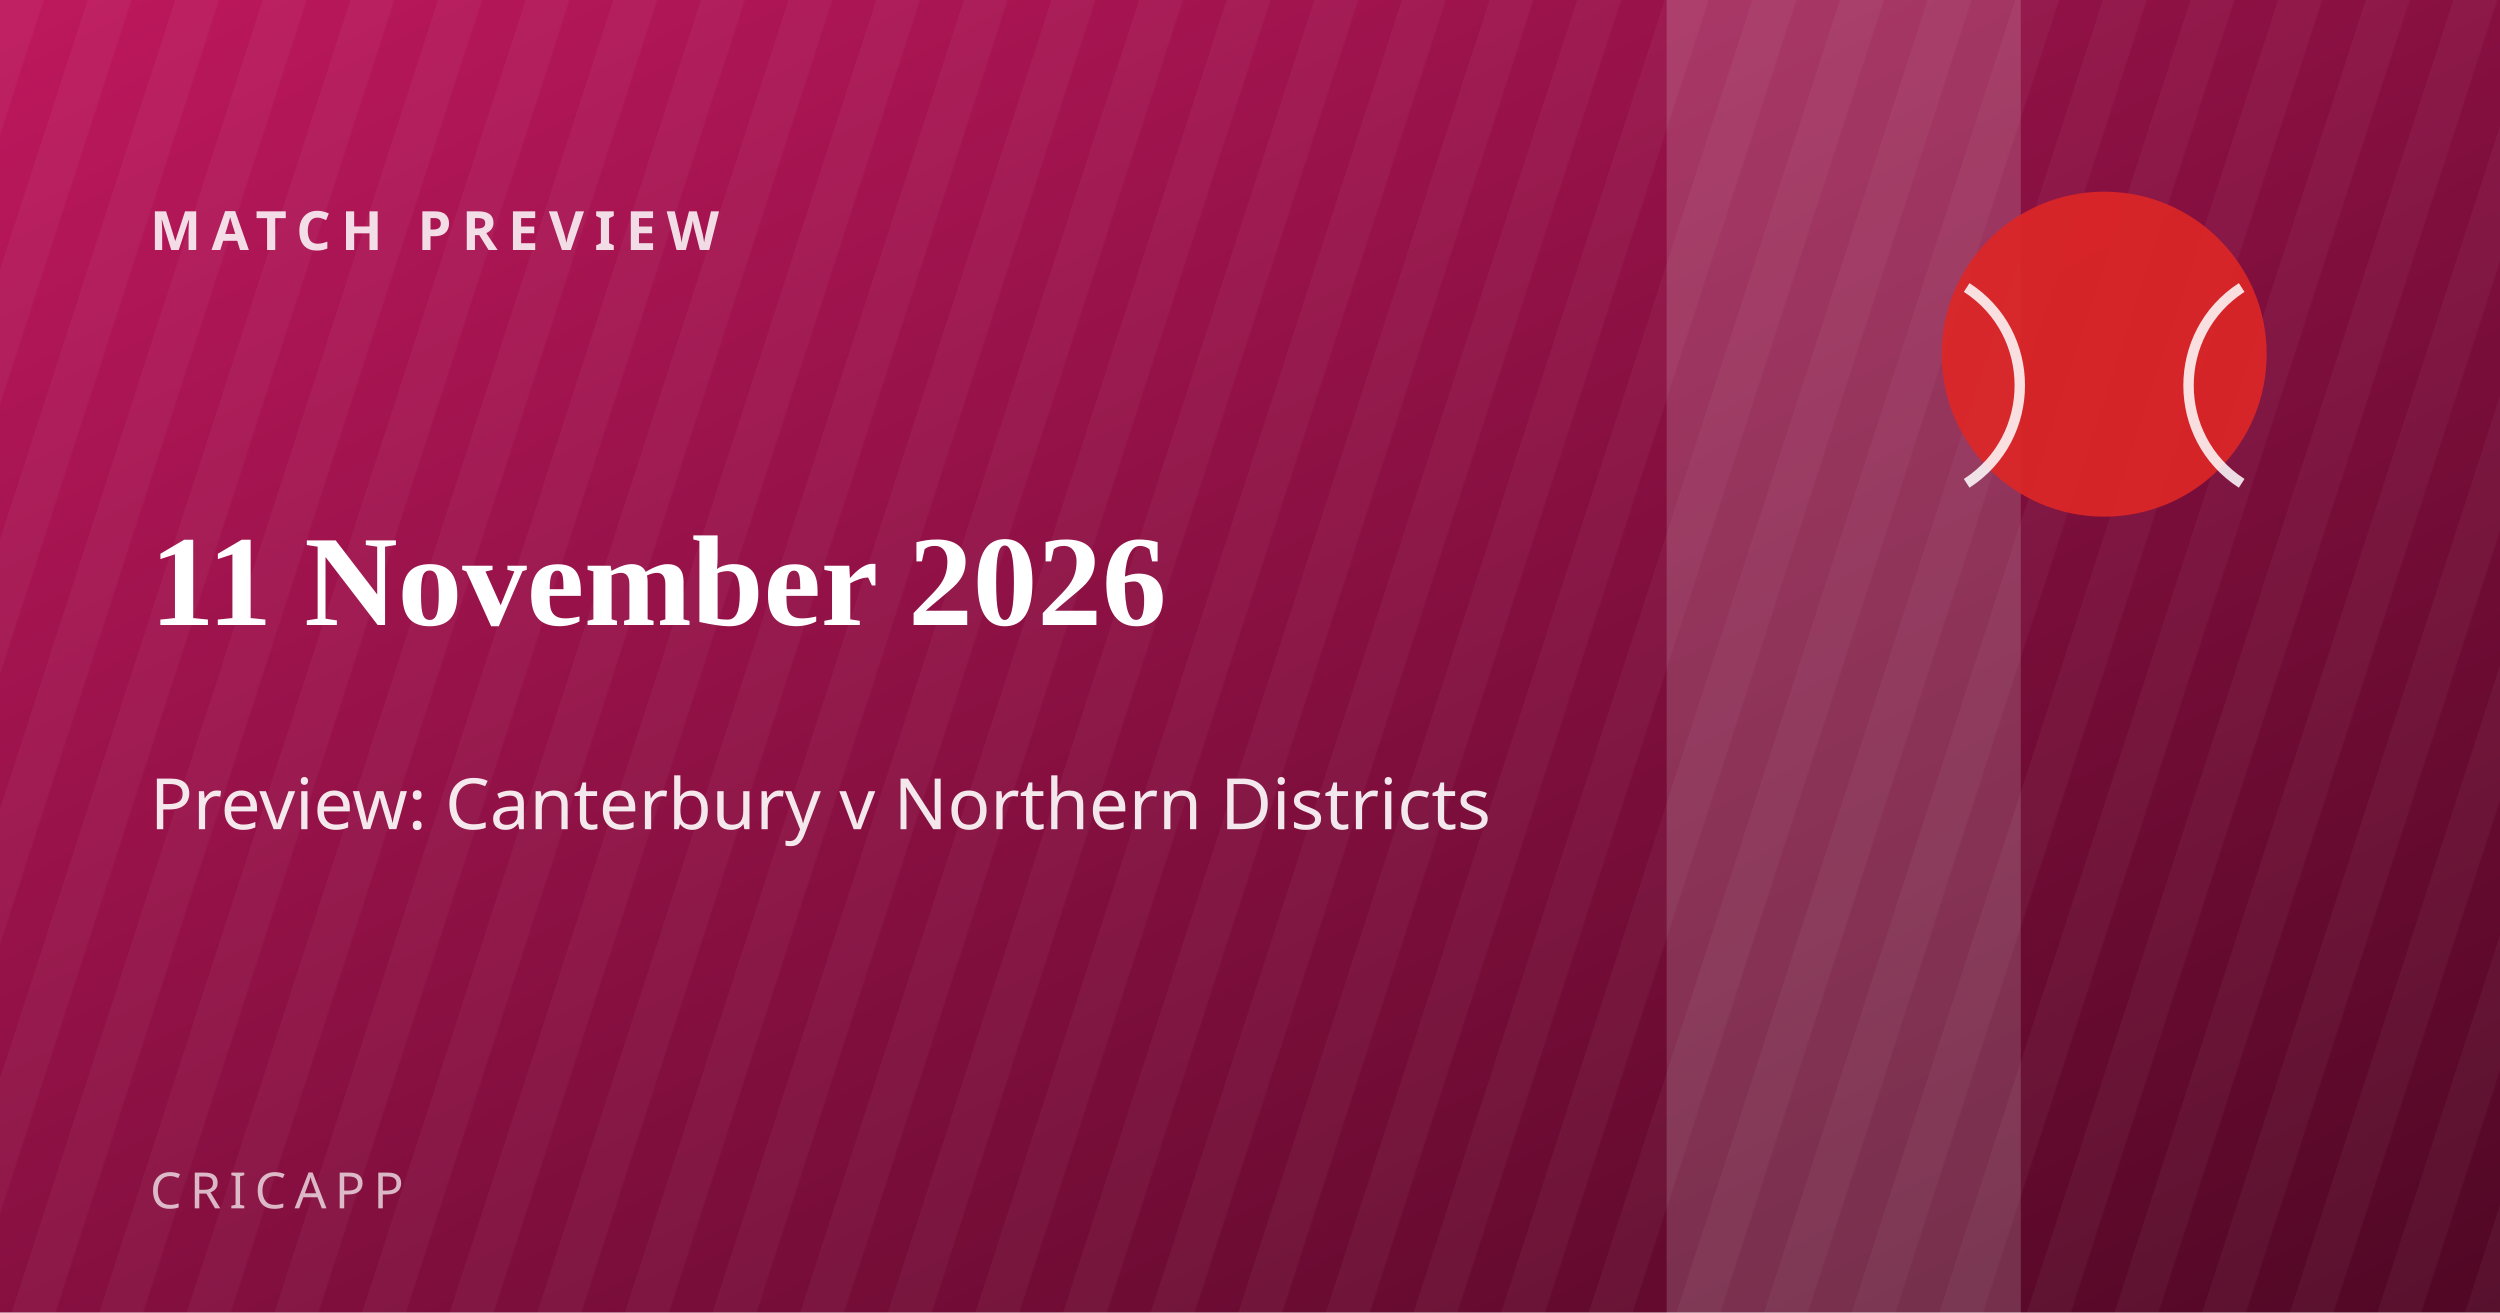
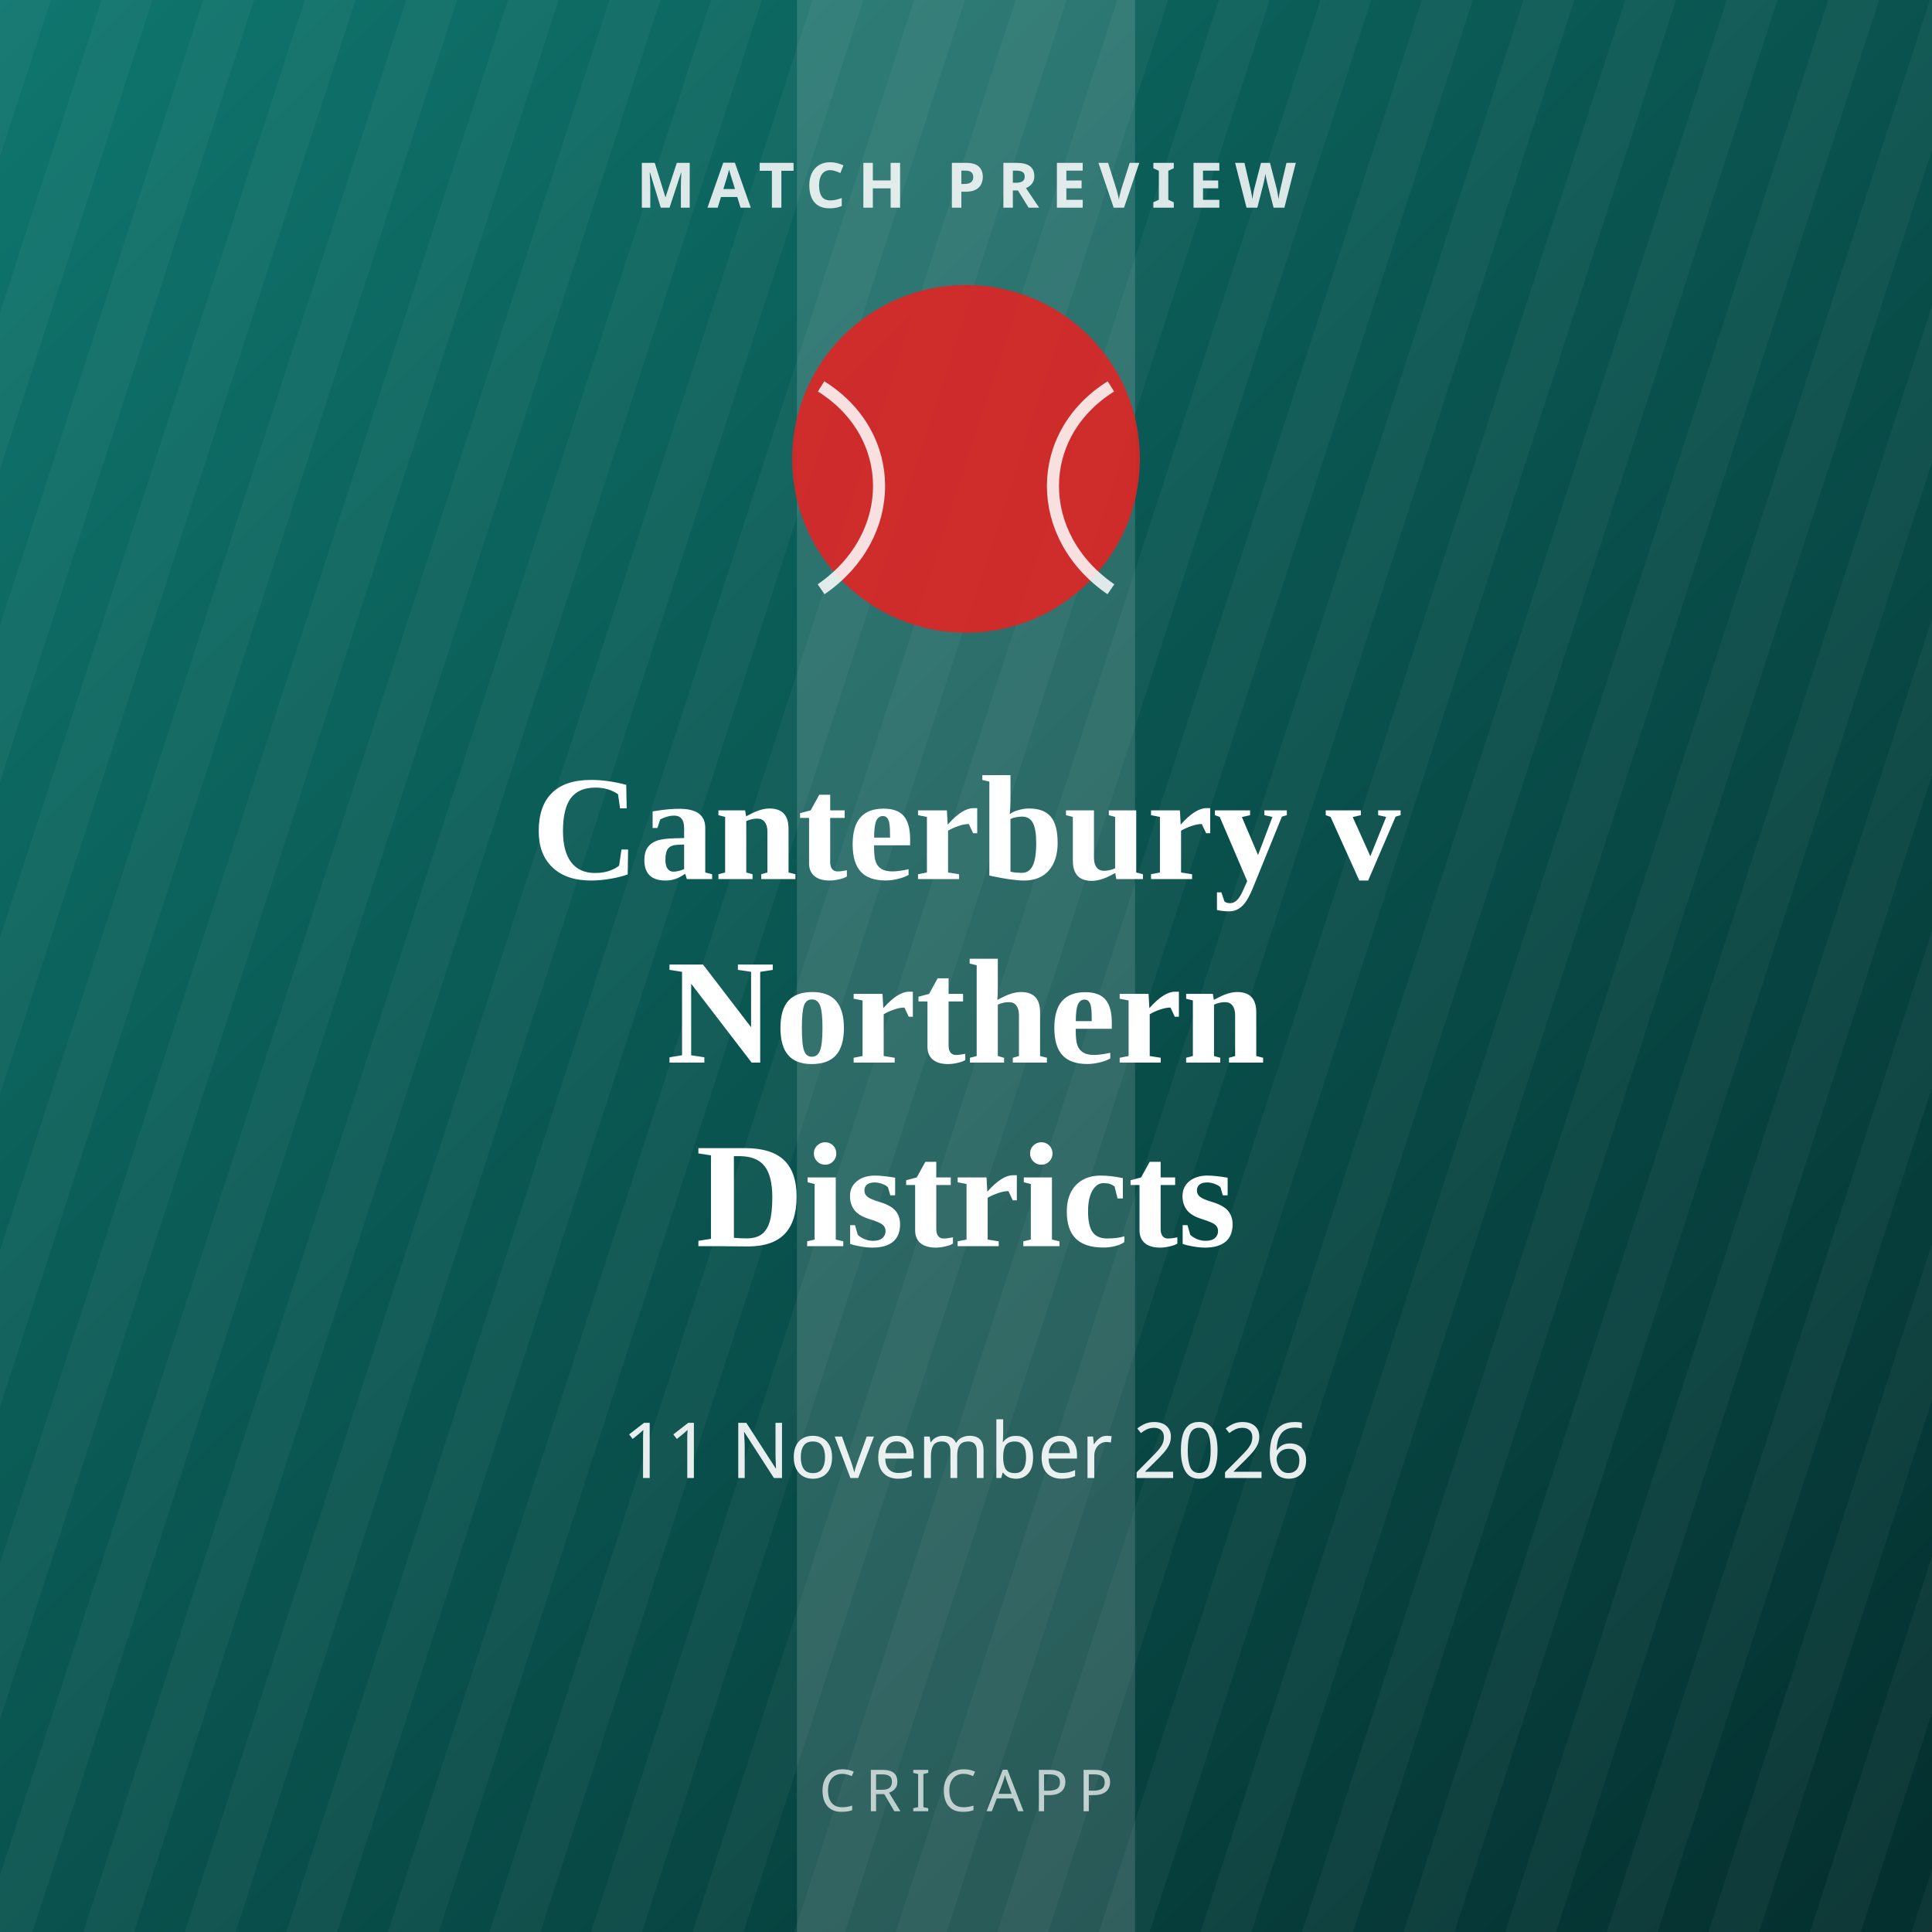
- <svg xmlns="http://www.w3.org/2000/svg" viewBox="0 0 1200 630" role="img" aria-label="11 November 2026">
+ <svg xmlns="http://www.w3.org/2000/svg" viewBox="0 0 800 800" role="img" aria-label="Canterbury v Northern Districts">
  <defs>
    <linearGradient id="g" x1="0" y1="0" x2="1" y2="1">
-       <stop offset="0" stop-color="#be185d" />
-       <stop offset="1" stop-color="#500724" />
+       <stop offset="0" stop-color="#0f766e" />
+       <stop offset="1" stop-color="#042f2e" />
    </linearGradient>
    <pattern id="s" width="40" height="40" patternUnits="userSpaceOnUse" patternTransform="rotate(18)">
      <rect width="20" height="40" fill="#ffffff" opacity="0.04" />
    </pattern>
  </defs>
-   <rect width="1200" height="630" fill="url(#g)" />
-   <rect width="1200" height="630" fill="url(#s)" />
-   <g opacity="0.16">
-     <rect x="800" y="-40" width="170" height="760" rx="14" fill="#fff" />
-     <rect x="858" y="40" width="54" height="8" fill="#fff" />
-     <rect x="858" y="560" width="54" height="8" fill="#fff" />
+   <rect width="800" height="800" fill="url(#g)" />
+   <rect width="800" height="800" fill="url(#s)" />
+   <g opacity="0.14">
+     <rect x="330" y="-40" width="140" height="880" rx="14" fill="#fff" />
  </g>
-   <circle cx="1010" cy="170" r="78" fill="#dc2626" opacity="0.92" />
-   <path d="M944 138c34 22 34 72 0 94M1076 138c-34 22-34 72 0 94" stroke="#fff" stroke-width="5" fill="none" opacity="0.85" />
-   <text x="72" y="120" font-family="system-ui, sans-serif" font-size="26" font-weight="700" letter-spacing="5" fill="#ffffff" opacity="0.85">MATCH PREVIEW</text>
-   <text x="72" y="300" font-family="Georgia, 'Times New Roman', serif" font-size="62" font-weight="700" fill="#ffffff">11 November 2026</text>
-   <text x="72" y="398" font-family="system-ui, sans-serif" font-size="34" fill="#ffffff" opacity="0.9">Preview: Canterbury v Northern Districts</text>
-   <text x="72" y="580" font-family="system-ui, sans-serif" font-size="24" letter-spacing="4" fill="#ffffff" opacity="0.7">CRICAPP</text>
+   <circle cx="400" cy="190" r="72" fill="#dc2626" opacity="0.92" />
+   <path d="M340 160c32 20 32 62 0 84M460 160c-32 20-32 62 0 84" stroke="#fff" stroke-width="5" fill="none" opacity="0.85" />
+   <text x="400" y="86" text-anchor="middle" font-family="system-ui, sans-serif" font-size="26" font-weight="700" letter-spacing="5" fill="#ffffff" opacity="0.85">MATCH PREVIEW</text>
+   <text x="400" y="364" text-anchor="middle" font-family="Georgia, 'Times New Roman', serif" font-size="62" font-weight="700" fill="#ffffff">Canterbury v</text>
+   <text x="400" y="440" text-anchor="middle" font-family="Georgia, 'Times New Roman', serif" font-size="62" font-weight="700" fill="#ffffff">Northern</text>
+   <text x="400" y="516" text-anchor="middle" font-family="Georgia, 'Times New Roman', serif" font-size="62" font-weight="700" fill="#ffffff">Districts</text>
+   <text x="400" y="612" text-anchor="middle" font-family="system-ui, sans-serif" font-size="32" fill="#ffffff" opacity="0.9">11 November 2026</text>
+   <text x="400" y="750" text-anchor="middle" font-family="system-ui, sans-serif" font-size="24" letter-spacing="4" fill="#ffffff" opacity="0.7">CRICAPP</text>
</svg>
